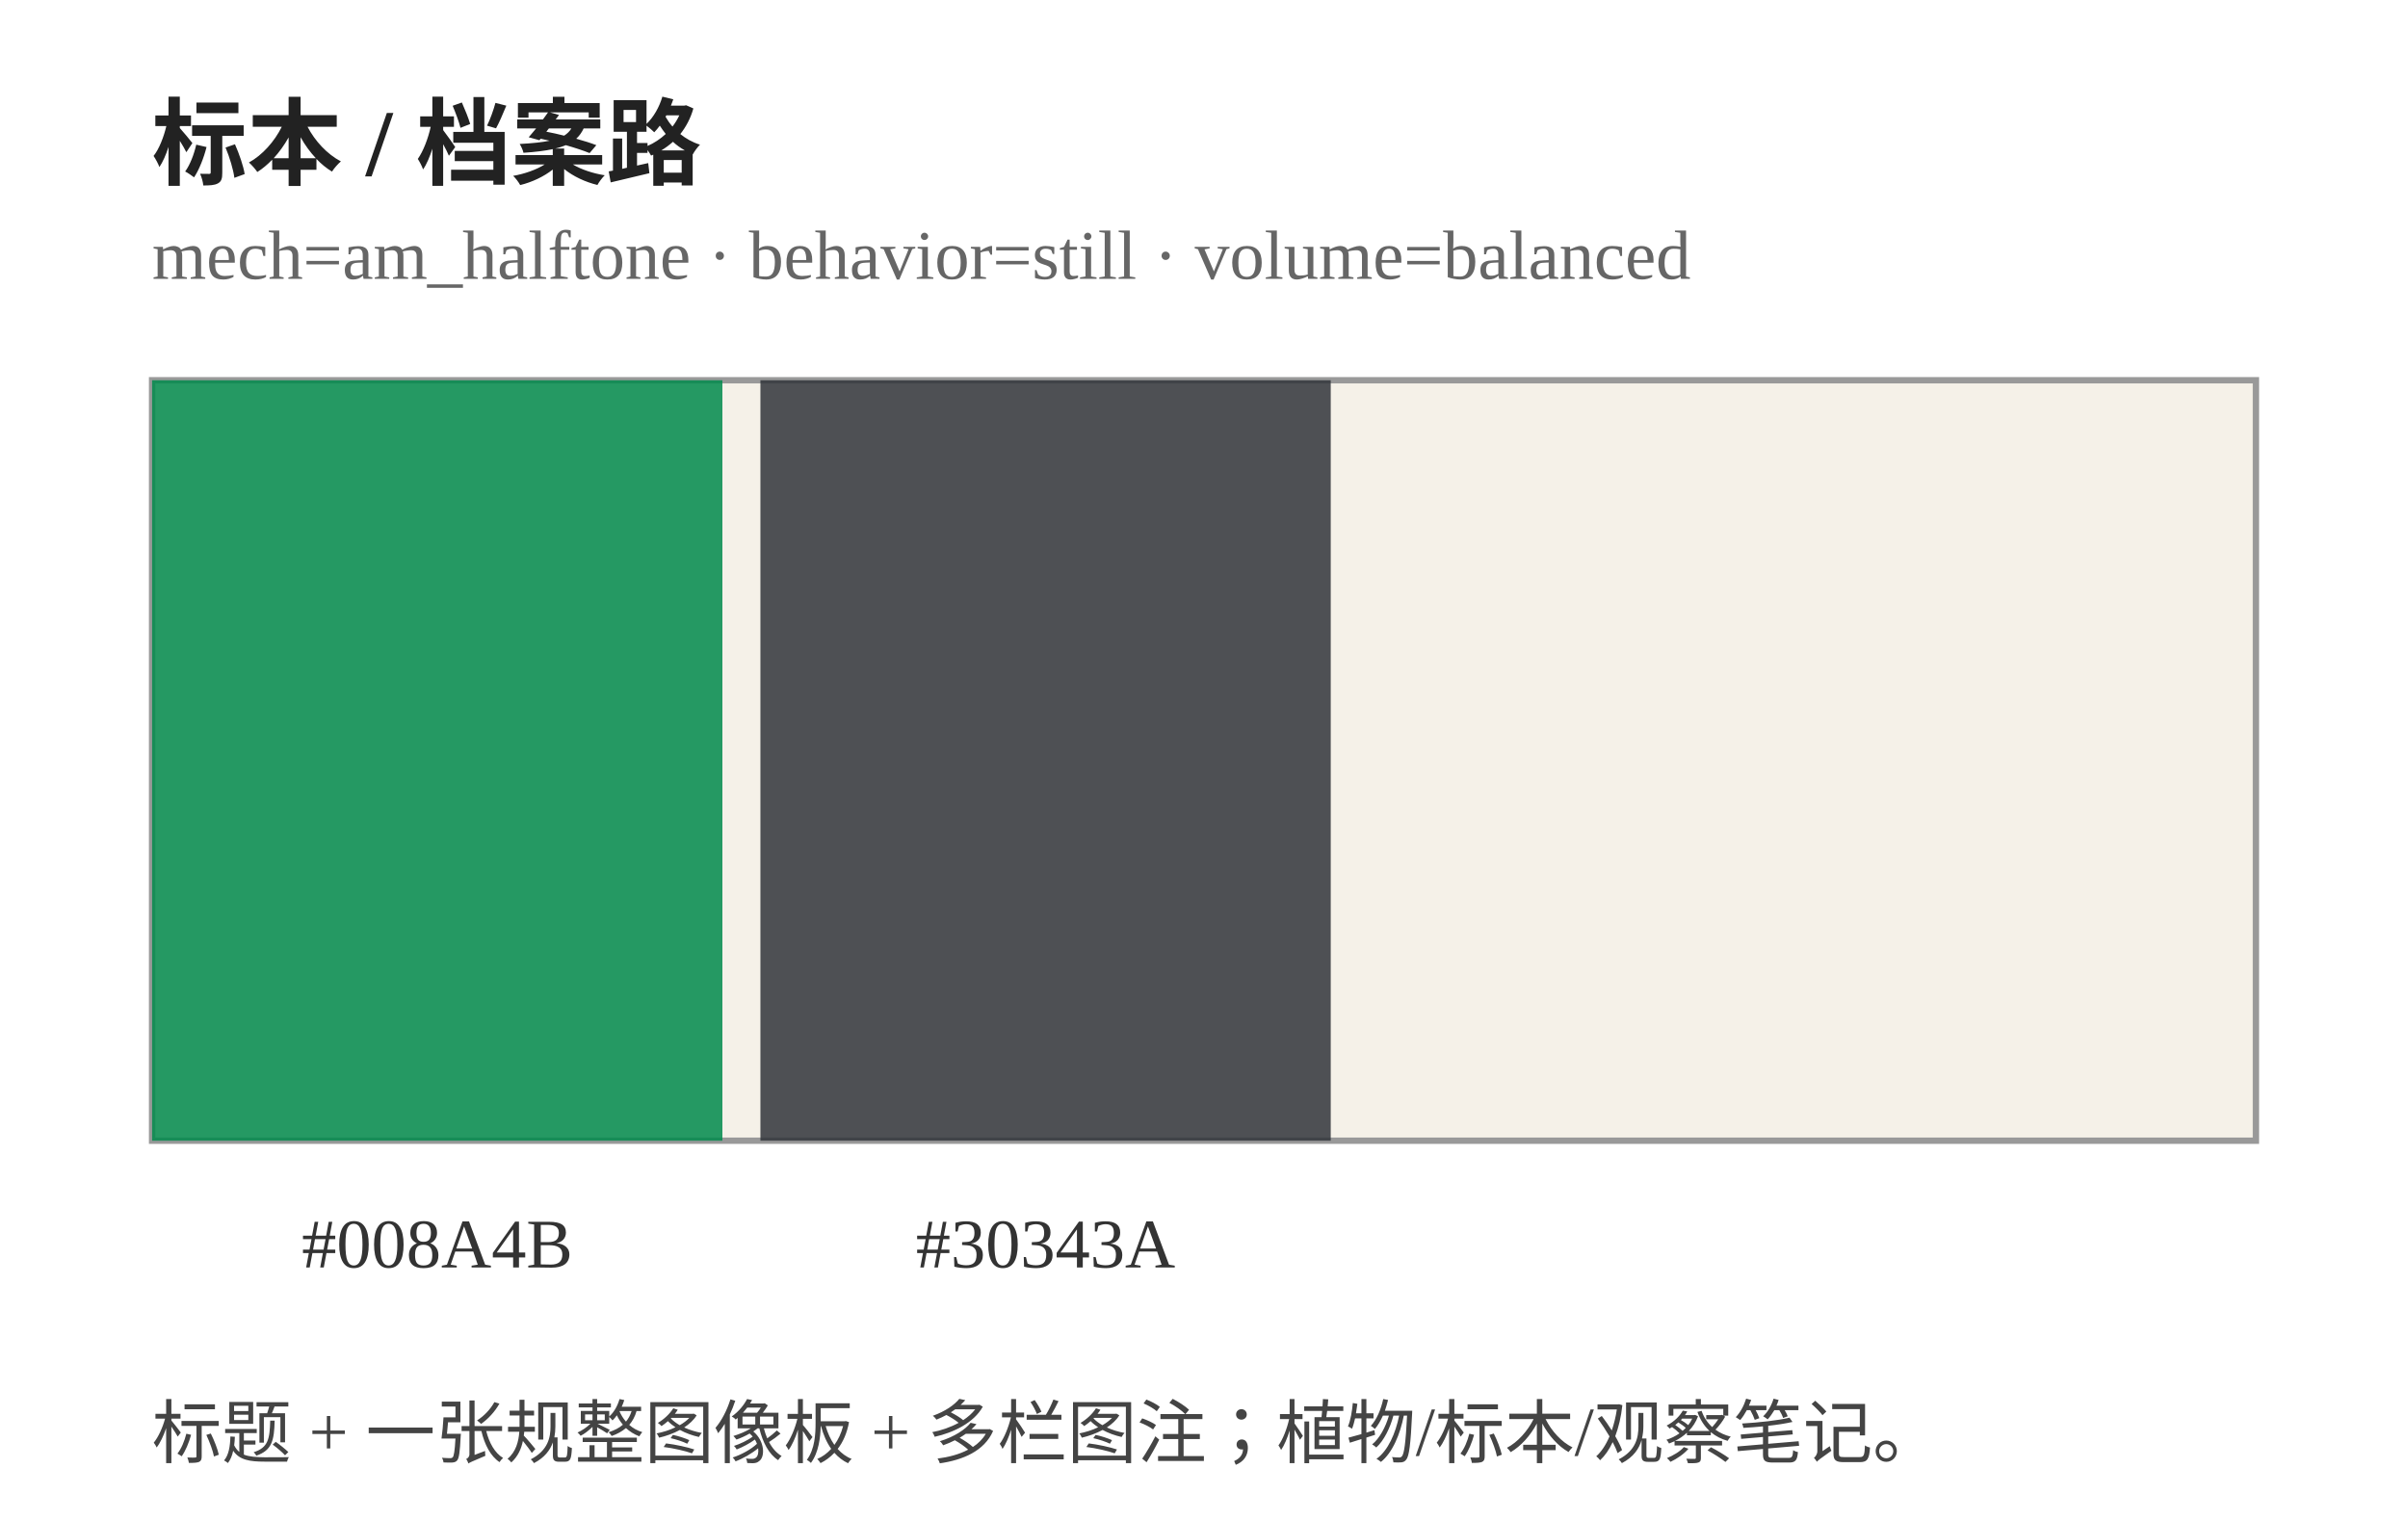
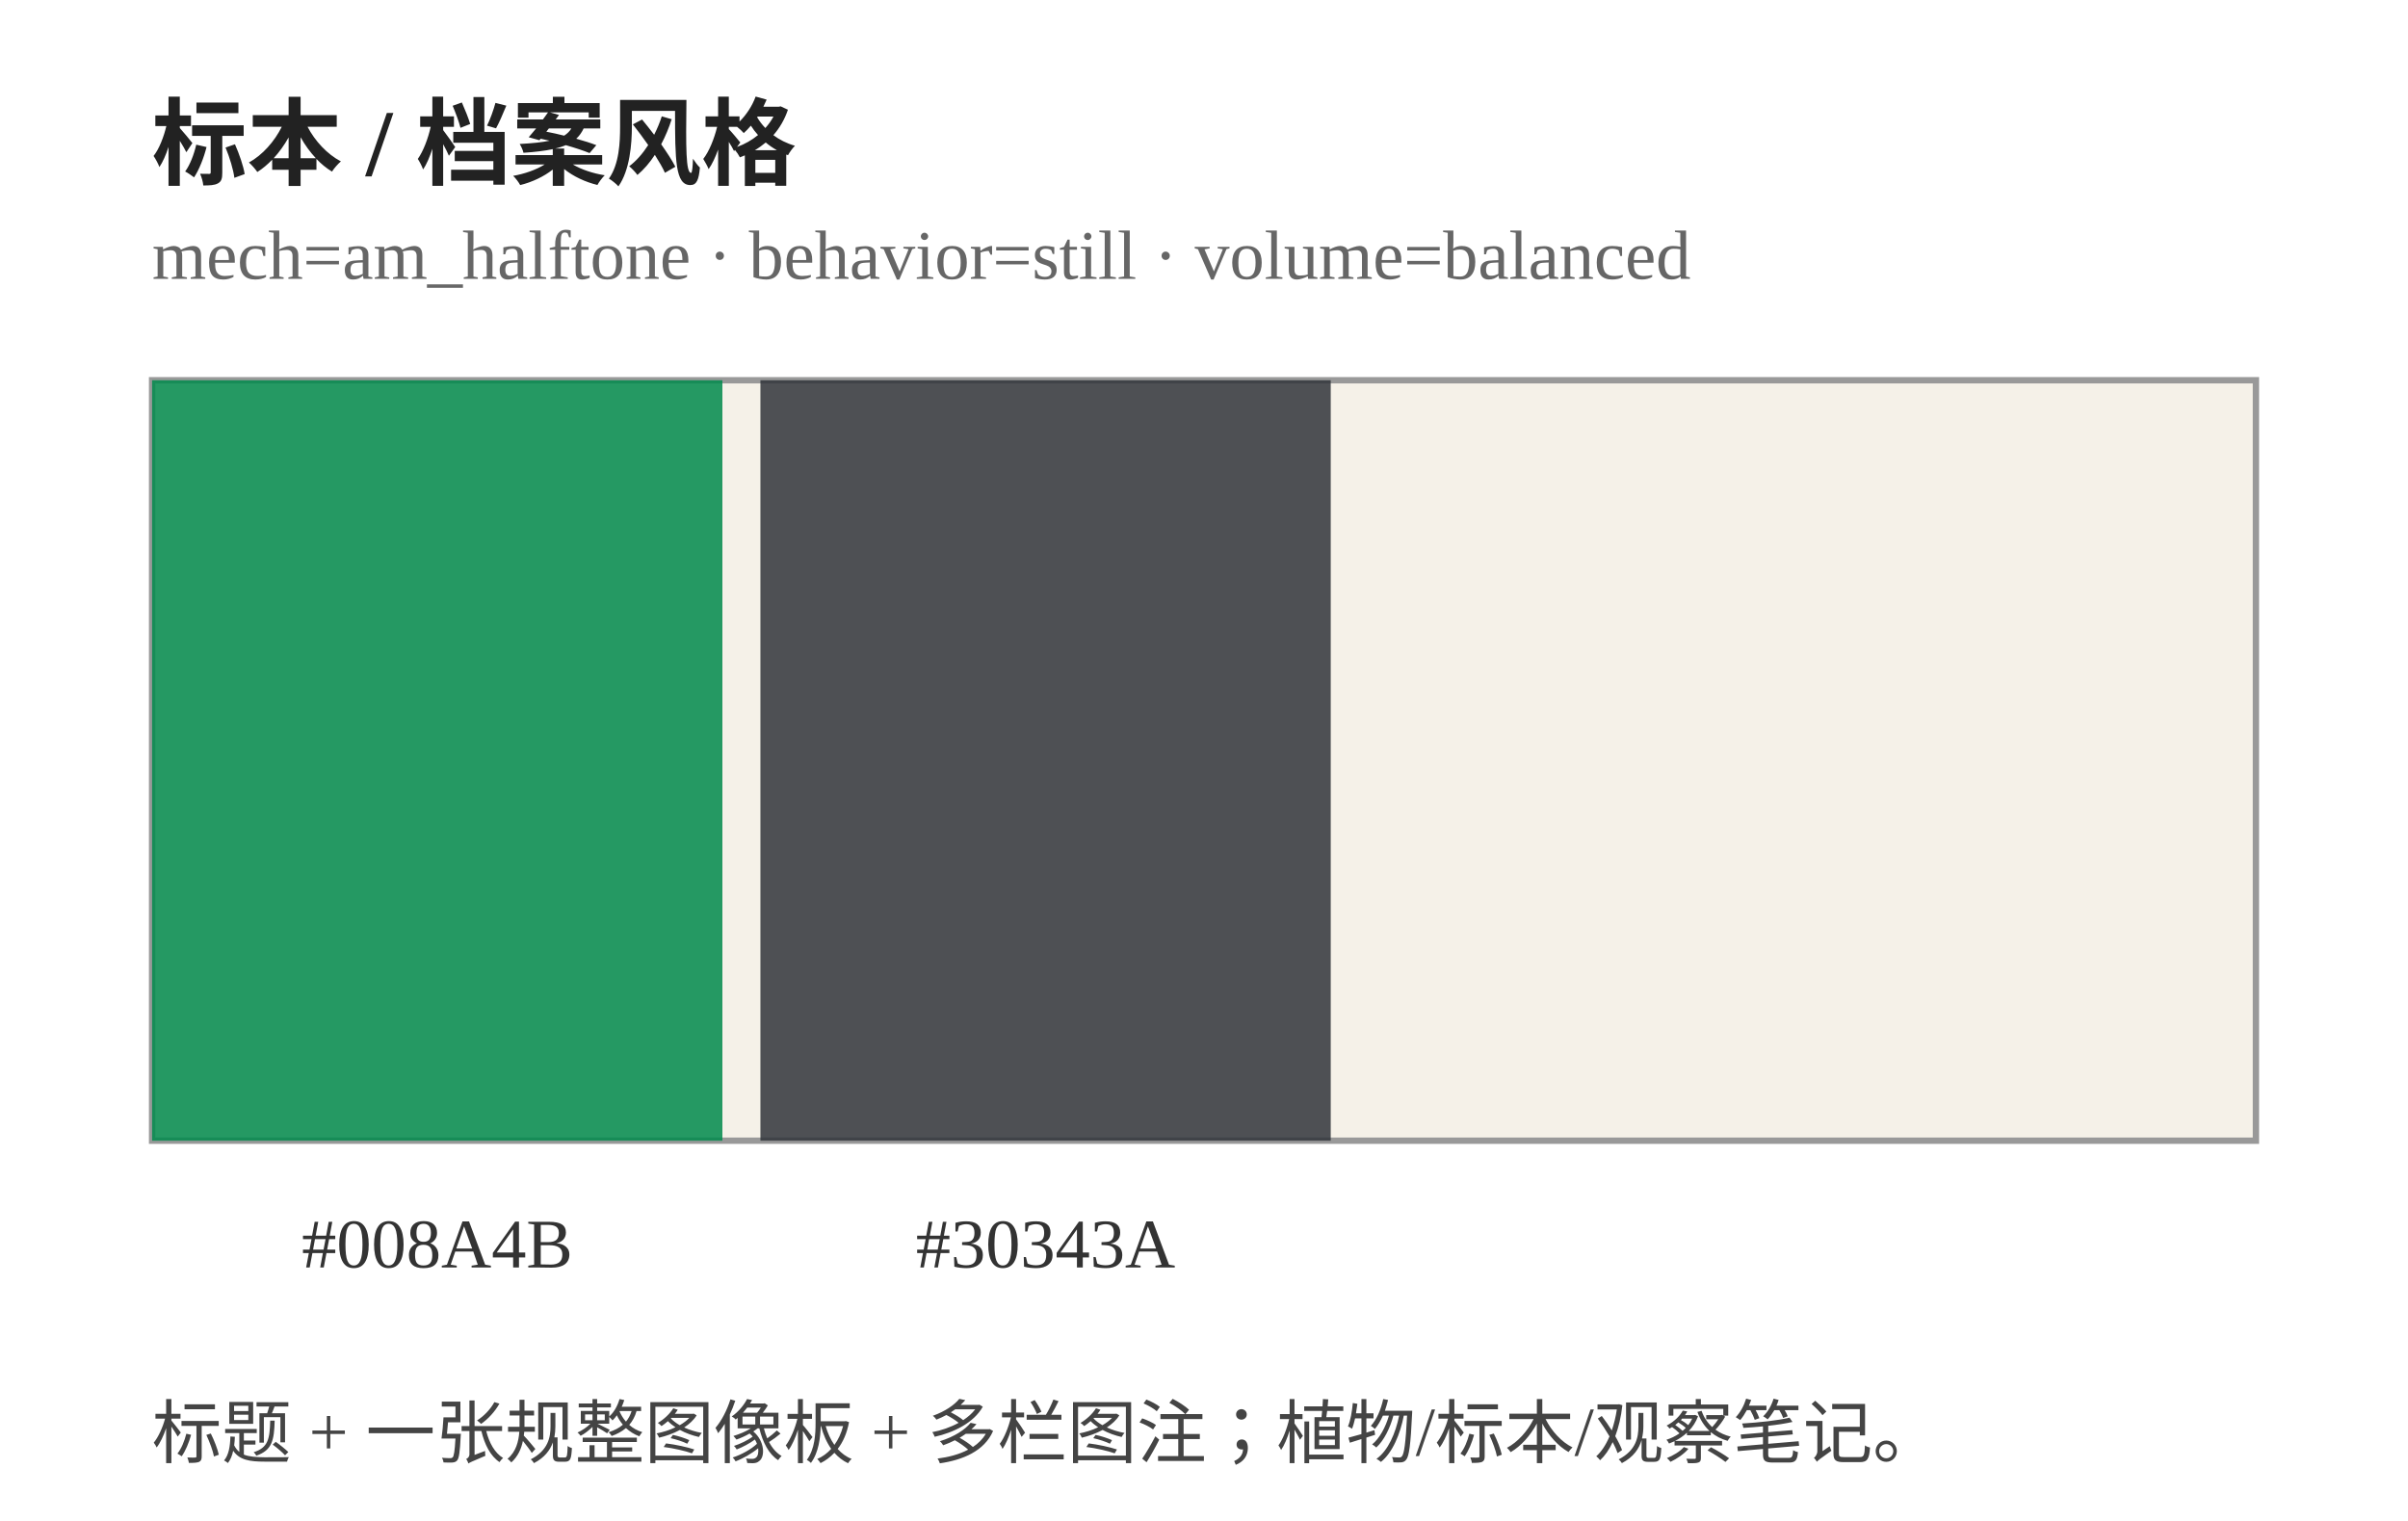
<svg xmlns="http://www.w3.org/2000/svg" width="380" height="240" viewBox="0 0 380 240">
  <rect x="24" y="60" width="332" height="120" fill="#F5F1E8" stroke="#999" stroke-width="1" />
  <rect x="24" y="60" width="90" height="120" fill="#008A4B" opacity="0.85" />
  <text x="69.0" y="200" font-size="11" fill="#333" text-anchor="middle">#008A4B</text>
  <rect x="120" y="60" width="90" height="120" fill="#30343A" opacity="0.85" />
  <text x="165.0" y="200" font-size="11" fill="#333" text-anchor="middle">#30343A</text>
-   <text x="24" y="28" font-size="15" font-weight="bold" fill="#222">标本 / 档案路</text>
+   <text x="24" y="28" font-size="15" font-weight="bold" fill="#222">标本 / 档案风格</text>
  <text x="24" y="44" font-size="11" fill="#666">mech=am_halftone · behavior=still · volume=balanced</text>
  <text x="24" y="230" font-size="11" fill="#444">标题 + 一张规整图像板 + 多栏图注；植物/标本/观察笔记。</text>
</svg>
